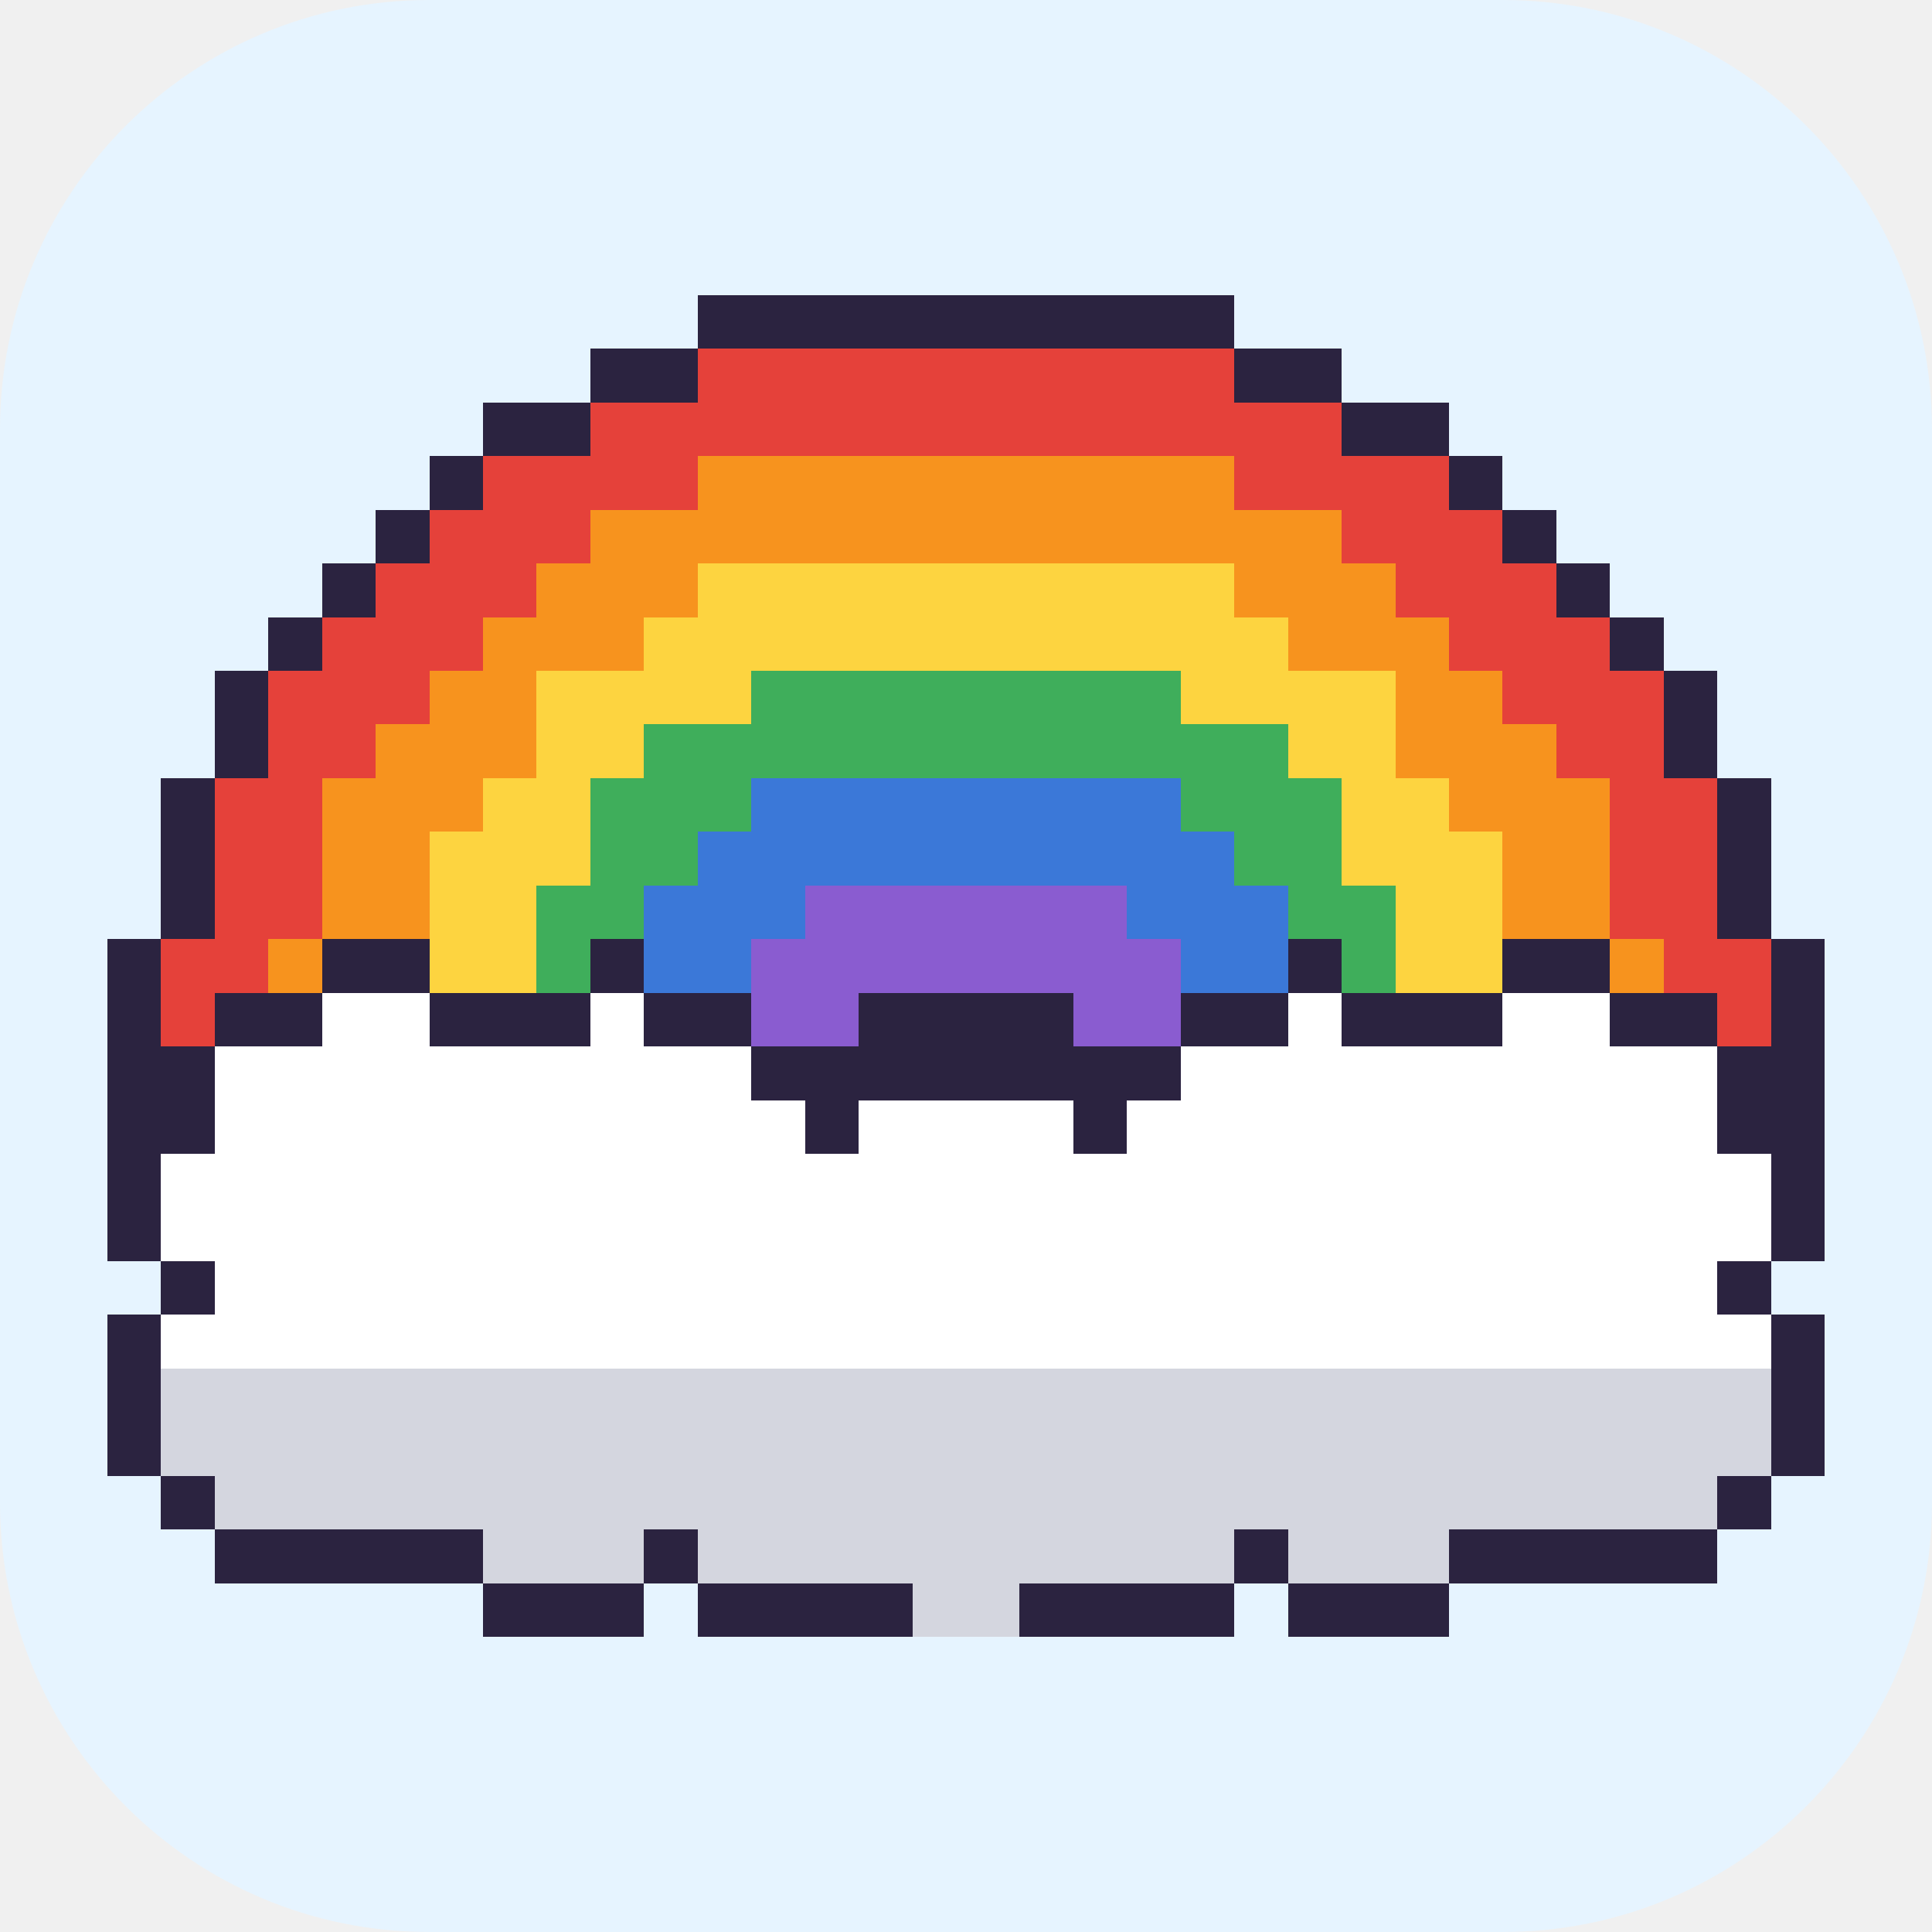
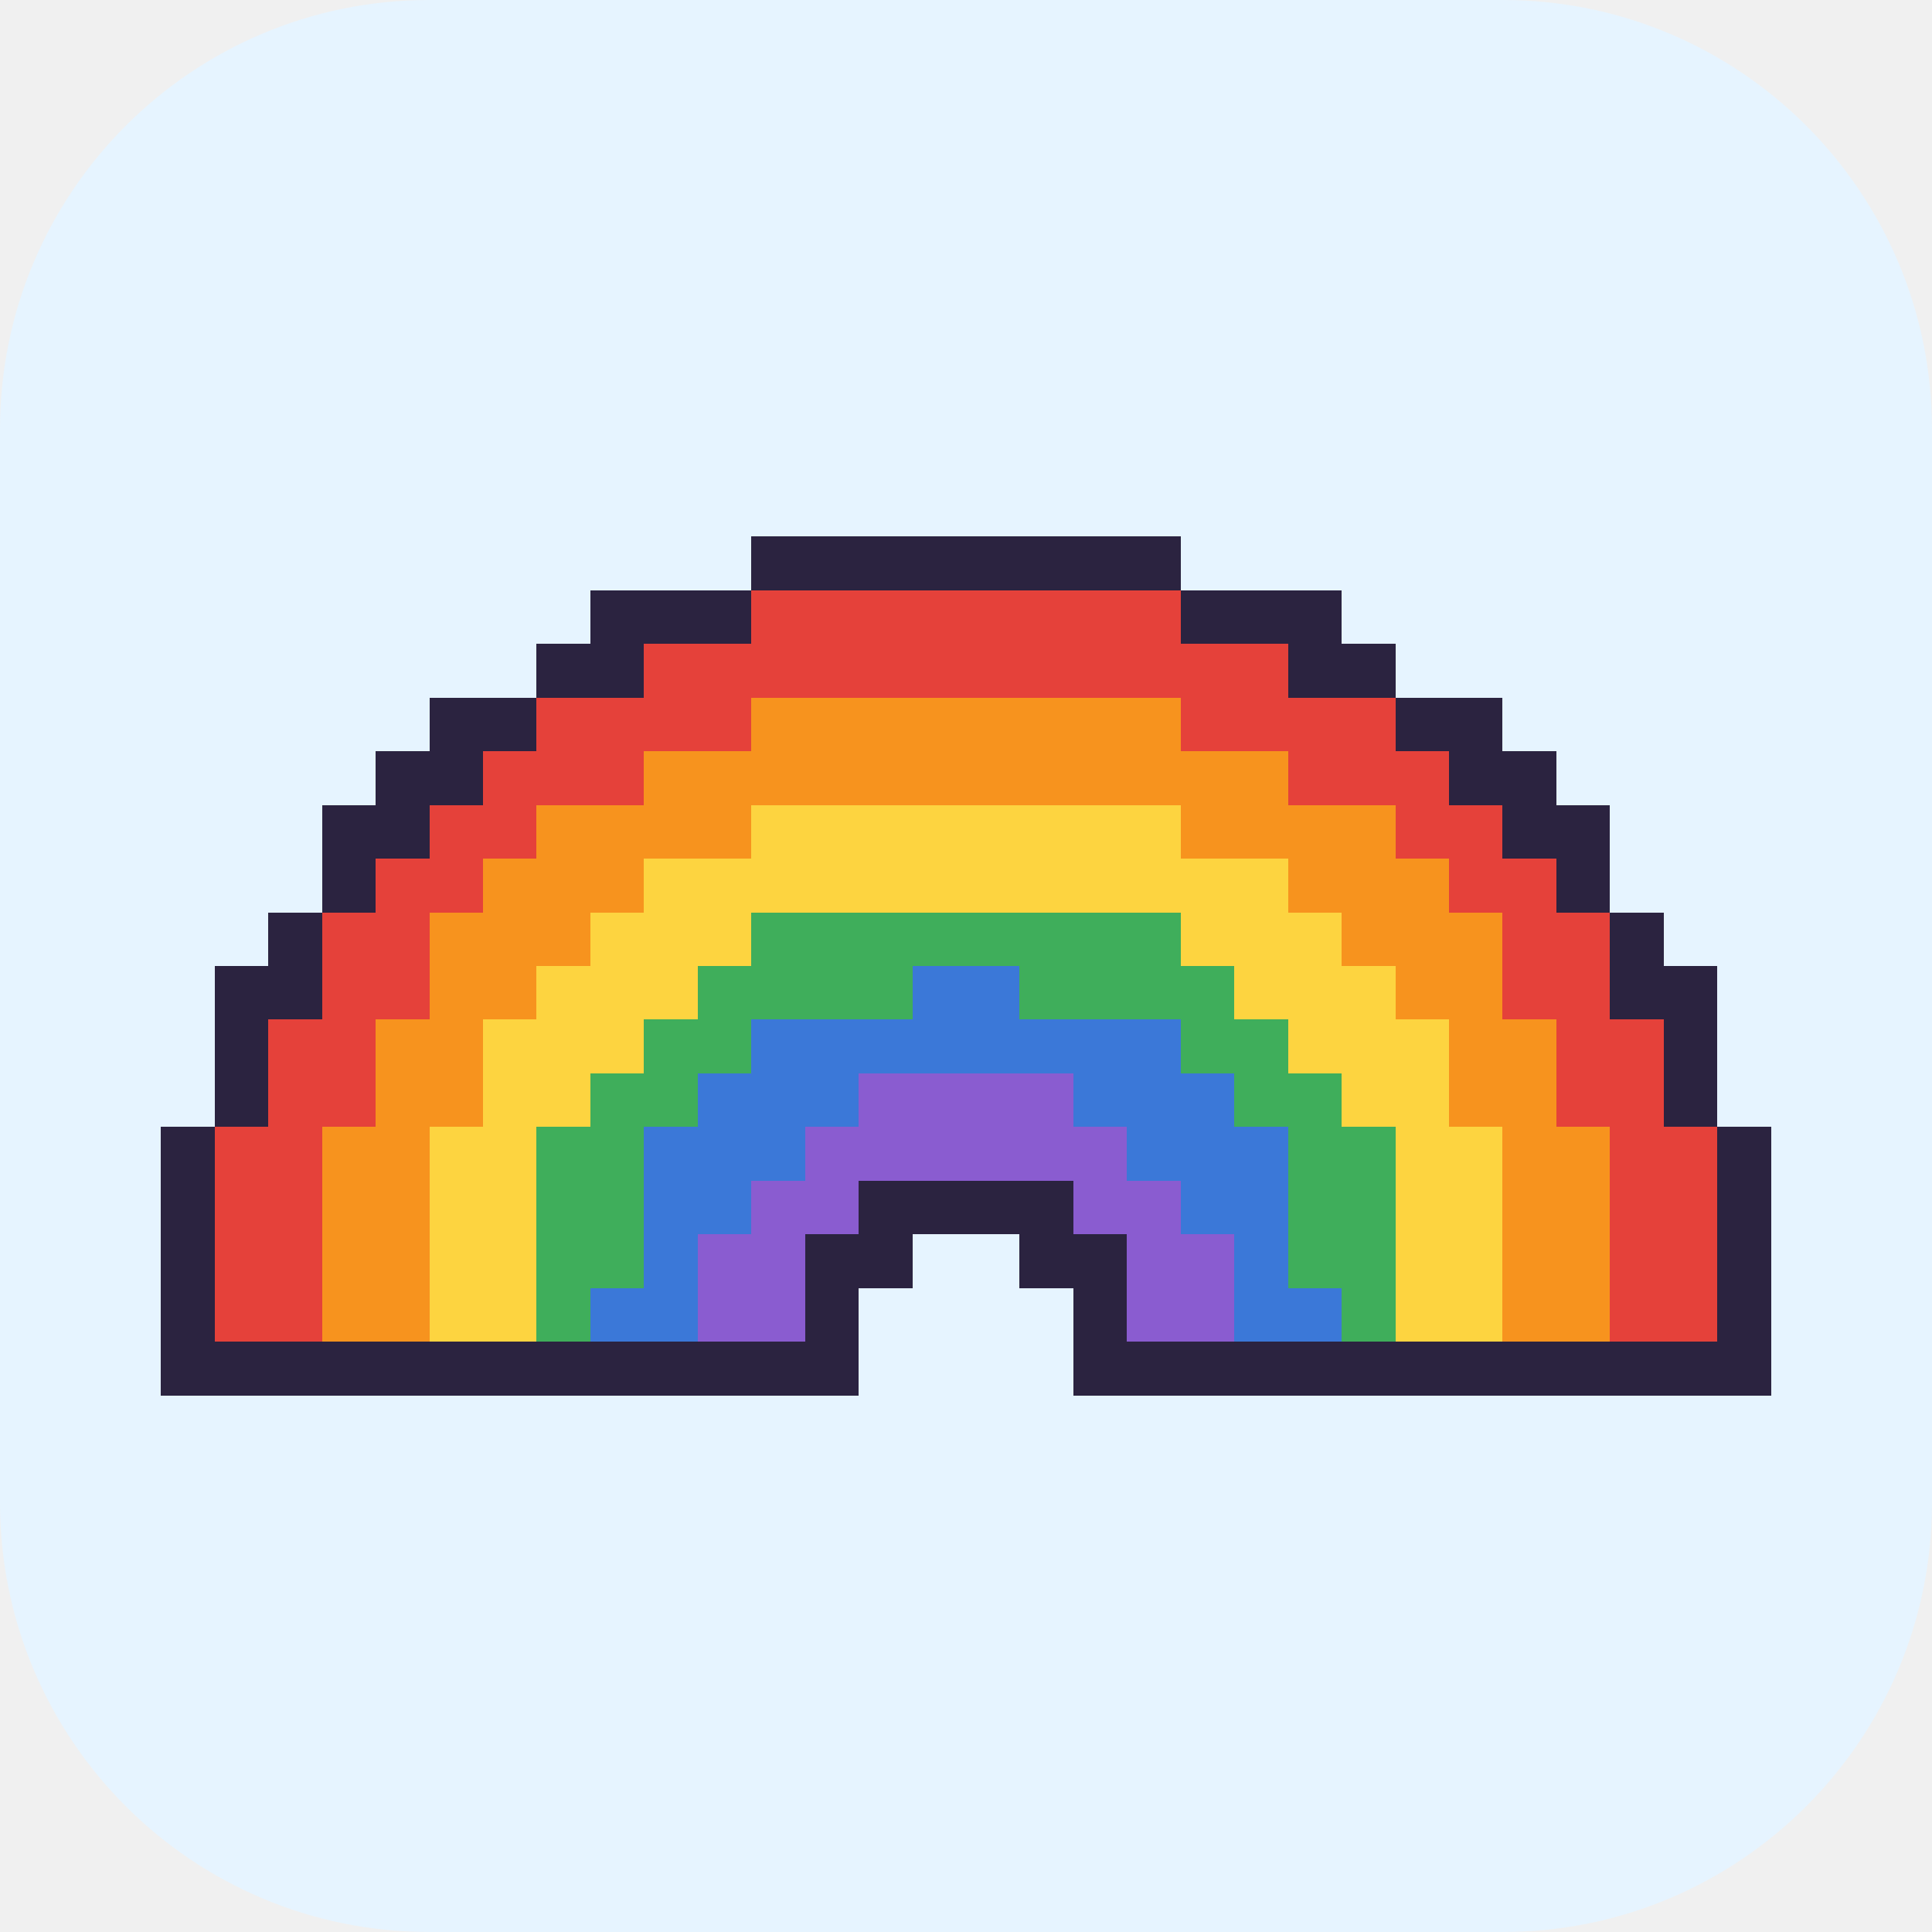
<svg xmlns="http://www.w3.org/2000/svg" viewBox="0 0 36 36" shape-rendering="crispEdges">
  <rect width="36" height="36" rx="8" fill="#e6f4ff" shape-rendering="auto" />
-   <g transform="translate(2 -1.5)">
-     <rect x="11" y="7" width="10" height="1" fill="#2b2340" />
-     <rect x="9" y="8" width="2" height="1" fill="#2b2340" />
-     <rect x="11" y="8" width="10" height="1" fill="#e5413a" />
-     <rect x="21" y="8" width="2" height="1" fill="#2b2340" />
-     <rect x="7" y="9" width="2" height="1" fill="#2b2340" />
-     <rect x="9" y="9" width="14" height="1" fill="#e5413a" />
-     <rect x="23" y="9" width="2" height="1" fill="#2b2340" />
-     <rect x="6" y="10" width="1" height="1" fill="#2b2340" />
-     <rect x="7" y="10" width="4" height="1" fill="#e5413a" />
-     <rect x="11" y="10" width="10" height="1" fill="#f7931e" />
-     <rect x="21" y="10" width="4" height="1" fill="#e5413a" />
-     <rect x="25" y="10" width="1" height="1" fill="#2b2340" />
-     <rect x="5" y="11" width="1" height="1" fill="#2b2340" />
-     <rect x="6" y="11" width="3" height="1" fill="#e5413a" />
-     <rect x="9" y="11" width="14" height="1" fill="#f7931e" />
-     <rect x="23" y="11" width="3" height="1" fill="#e5413a" />
-     <rect x="26" y="11" width="1" height="1" fill="#2b2340" />
-     <rect x="4" y="12" width="1" height="1" fill="#2b2340" />
-     <rect x="5" y="12" width="3" height="1" fill="#e5413a" />
-     <rect x="8" y="12" width="3" height="1" fill="#f7931e" />
-     <rect x="11" y="12" width="10" height="1" fill="#fdd440" />
-     <rect x="21" y="12" width="3" height="1" fill="#f7931e" />
-     <rect x="24" y="12" width="3" height="1" fill="#e5413a" />
-     <rect x="27" y="12" width="1" height="1" fill="#2b2340" />
-     <rect x="3" y="13" width="1" height="1" fill="#2b2340" />
-     <rect x="4" y="13" width="3" height="1" fill="#e5413a" />
-     <rect x="7" y="13" width="3" height="1" fill="#f7931e" />
-     <rect x="10" y="13" width="12" height="1" fill="#fdd440" />
-     <rect x="22" y="13" width="3" height="1" fill="#f7931e" />
-     <rect x="25" y="13" width="3" height="1" fill="#e5413a" />
-     <rect x="28" y="13" width="1" height="1" fill="#2b2340" />
-     <rect x="2" y="14" width="1" height="1" fill="#2b2340" />
-     <rect x="3" y="14" width="3" height="1" fill="#e5413a" />
-     <rect x="6" y="14" width="2" height="1" fill="#f7931e" />
-     <rect x="8" y="14" width="4" height="1" fill="#fdd440" />
-     <rect x="12" y="14" width="8" height="1" fill="#3fae5b" />
-     <rect x="20" y="14" width="4" height="1" fill="#fdd440" />
-     <rect x="24" y="14" width="2" height="1" fill="#f7931e" />
-     <rect x="26" y="14" width="3" height="1" fill="#e5413a" />
-     <rect x="29" y="14" width="1" height="1" fill="#2b2340" />
-     <rect x="2" y="15" width="1" height="1" fill="#2b2340" />
-     <rect x="3" y="15" width="2" height="1" fill="#e5413a" />
-     <rect x="5" y="15" width="3" height="1" fill="#f7931e" />
-     <rect x="8" y="15" width="2" height="1" fill="#fdd440" />
-     <rect x="10" y="15" width="12" height="1" fill="#3fae5b" />
-     <rect x="22" y="15" width="2" height="1" fill="#fdd440" />
-     <rect x="24" y="15" width="3" height="1" fill="#f7931e" />
-     <rect x="27" y="15" width="2" height="1" fill="#e5413a" />
-     <rect x="29" y="15" width="1" height="1" fill="#2b2340" />
-     <rect x="1" y="16" width="1" height="1" fill="#2b2340" />
-     <rect x="2" y="16" width="2" height="1" fill="#e5413a" />
-     <rect x="4" y="16" width="3" height="1" fill="#f7931e" />
-     <rect x="7" y="16" width="2" height="1" fill="#fdd440" />
-     <rect x="9" y="16" width="3" height="1" fill="#3fae5b" />
-     <rect x="12" y="16" width="8" height="1" fill="#3b78d8" />
-     <rect x="20" y="16" width="3" height="1" fill="#3fae5b" />
-     <rect x="23" y="16" width="2" height="1" fill="#fdd440" />
-     <rect x="25" y="16" width="3" height="1" fill="#f7931e" />
-     <rect x="28" y="16" width="2" height="1" fill="#e5413a" />
-     <rect x="30" y="16" width="1" height="1" fill="#2b2340" />
-     <rect x="1" y="17" width="1" height="1" fill="#2b2340" />
-     <rect x="2" y="17" width="2" height="1" fill="#e5413a" />
-     <rect x="4" y="17" width="2" height="1" fill="#f7931e" />
-     <rect x="6" y="17" width="3" height="1" fill="#fdd440" />
-     <rect x="9" y="17" width="2" height="1" fill="#3fae5b" />
-     <rect x="11" y="17" width="10" height="1" fill="#3b78d8" />
-     <rect x="21" y="17" width="2" height="1" fill="#3fae5b" />
-     <rect x="23" y="17" width="3" height="1" fill="#fdd440" />
-     <rect x="26" y="17" width="2" height="1" fill="#f7931e" />
-     <rect x="28" y="17" width="2" height="1" fill="#e5413a" />
-     <rect x="30" y="17" width="1" height="1" fill="#2b2340" />
-     <rect x="1" y="18" width="1" height="1" fill="#2b2340" />
-     <rect x="2" y="18" width="2" height="1" fill="#e5413a" />
-     <rect x="4" y="18" width="2" height="1" fill="#f7931e" />
-     <rect x="6" y="18" width="2" height="1" fill="#fdd440" />
-     <rect x="8" y="18" width="2" height="1" fill="#3fae5b" />
-     <rect x="10" y="18" width="3" height="1" fill="#3b78d8" />
-     <rect x="13" y="18" width="6" height="1" fill="#8a5cd0" />
-     <rect x="19" y="18" width="3" height="1" fill="#3b78d8" />
-     <rect x="22" y="18" width="2" height="1" fill="#3fae5b" />
-     <rect x="24" y="18" width="2" height="1" fill="#fdd440" />
-     <rect x="26" y="18" width="2" height="1" fill="#f7931e" />
-     <rect x="28" y="18" width="2" height="1" fill="#e5413a" />
-     <rect x="30" y="18" width="1" height="1" fill="#2b2340" />
-     <rect x="0" y="19" width="1" height="1" fill="#2b2340" />
-     <rect x="1" y="19" width="2" height="1" fill="#e5413a" />
-     <rect x="3" y="19" width="1" height="1" fill="#f7931e" />
-     <rect x="4" y="19" width="2" height="1" fill="#2b2340" />
-     <rect x="6" y="19" width="2" height="1" fill="#fdd440" />
-     <rect x="8" y="19" width="1" height="1" fill="#3fae5b" />
-     <rect x="9" y="19" width="1" height="1" fill="#2b2340" />
-     <rect x="10" y="19" width="2" height="1" fill="#3b78d8" />
-     <rect x="12" y="19" width="8" height="1" fill="#8a5cd0" />
-     <rect x="20" y="19" width="2" height="1" fill="#3b78d8" />
-     <rect x="22" y="19" width="1" height="1" fill="#2b2340" />
-     <rect x="23" y="19" width="1" height="1" fill="#3fae5b" />
-     <rect x="24" y="19" width="2" height="1" fill="#fdd440" />
-     <rect x="26" y="19" width="2" height="1" fill="#2b2340" />
-     <rect x="28" y="19" width="1" height="1" fill="#f7931e" />
-     <rect x="29" y="19" width="2" height="1" fill="#e5413a" />
-     <rect x="31" y="19" width="1" height="1" fill="#2b2340" />
-     <rect x="0" y="20" width="1" height="1" fill="#2b2340" />
-     <rect x="1" y="20" width="1" height="1" fill="#e5413a" />
-     <rect x="2" y="20" width="2" height="1" fill="#2b2340" />
-     <rect x="4" y="20" width="2" height="1" fill="#ffffff" />
-     <rect x="6" y="20" width="3" height="1" fill="#2b2340" />
-     <rect x="9" y="20" width="1" height="1" fill="#ffffff" />
-     <rect x="10" y="20" width="2" height="1" fill="#2b2340" />
-     <rect x="12" y="20" width="2" height="1" fill="#8a5cd0" />
-     <rect x="14" y="20" width="4" height="1" fill="#2b2340" />
-     <rect x="18" y="20" width="2" height="1" fill="#8a5cd0" />
-     <rect x="20" y="20" width="2" height="1" fill="#2b2340" />
-     <rect x="22" y="20" width="1" height="1" fill="#ffffff" />
-     <rect x="23" y="20" width="3" height="1" fill="#2b2340" />
-     <rect x="26" y="20" width="2" height="1" fill="#ffffff" />
-     <rect x="28" y="20" width="2" height="1" fill="#2b2340" />
-     <rect x="30" y="20" width="1" height="1" fill="#e5413a" />
-     <rect x="31" y="20" width="1" height="1" fill="#2b2340" />
-     <rect x="0" y="21" width="2" height="1" fill="#2b2340" />
-     <rect x="2" y="21" width="10" height="1" fill="#ffffff" />
-     <rect x="12" y="21" width="8" height="1" fill="#2b2340" />
-     <rect x="20" y="21" width="10" height="1" fill="#ffffff" />
-     <rect x="30" y="21" width="2" height="1" fill="#2b2340" />
-     <rect x="0" y="22" width="2" height="1" fill="#2b2340" />
-     <rect x="2" y="22" width="11" height="1" fill="#ffffff" />
-     <rect x="13" y="22" width="1" height="1" fill="#2b2340" />
-     <rect x="14" y="22" width="4" height="1" fill="#ffffff" />
-     <rect x="18" y="22" width="1" height="1" fill="#2b2340" />
-     <rect x="19" y="22" width="11" height="1" fill="#ffffff" />
-     <rect x="30" y="22" width="2" height="1" fill="#2b2340" />
-     <rect x="0" y="23" width="1" height="1" fill="#2b2340" />
-     <rect x="1" y="23" width="30" height="1" fill="#ffffff" />
-     <rect x="31" y="23" width="1" height="1" fill="#2b2340" />
-     <rect x="0" y="24" width="1" height="1" fill="#2b2340" />
-     <rect x="1" y="24" width="30" height="1" fill="#ffffff" />
-     <rect x="31" y="24" width="1" height="1" fill="#2b2340" />
-     <rect x="1" y="25" width="1" height="1" fill="#2b2340" />
-     <rect x="2" y="25" width="28" height="1" fill="#ffffff" />
-     <rect x="30" y="25" width="1" height="1" fill="#2b2340" />
-     <rect x="0" y="26" width="1" height="1" fill="#2b2340" />
-     <rect x="1" y="26" width="30" height="1" fill="#ffffff" />
-     <rect x="31" y="26" width="1" height="1" fill="#2b2340" />
-     <rect x="0" y="27" width="1" height="1" fill="#2b2340" />
-     <rect x="1" y="27" width="30" height="1" fill="#d4d6df" />
-     <rect x="31" y="27" width="1" height="1" fill="#2b2340" />
-     <rect x="0" y="28" width="1" height="1" fill="#2b2340" />
-     <rect x="1" y="28" width="30" height="1" fill="#d4d6df" />
-     <rect x="31" y="28" width="1" height="1" fill="#2b2340" />
-     <rect x="1" y="29" width="1" height="1" fill="#2b2340" />
-     <rect x="2" y="29" width="28" height="1" fill="#d4d6df" />
-     <rect x="30" y="29" width="1" height="1" fill="#2b2340" />
-     <rect x="2" y="30" width="5" height="1" fill="#2b2340" />
-     <rect x="7" y="30" width="3" height="1" fill="#d4d6df" />
-     <rect x="10" y="30" width="1" height="1" fill="#2b2340" />
-     <rect x="11" y="30" width="10" height="1" fill="#d4d6df" />
-     <rect x="21" y="30" width="1" height="1" fill="#2b2340" />
-     <rect x="22" y="30" width="3" height="1" fill="#d4d6df" />
-     <rect x="25" y="30" width="5" height="1" fill="#2b2340" />
-     <rect x="7" y="31" width="3" height="1" fill="#2b2340" />
-     <rect x="11" y="31" width="4" height="1" fill="#2b2340" />
-     <rect x="15" y="31" width="2" height="1" fill="#d4d6df" />
-     <rect x="17" y="31" width="4" height="1" fill="#2b2340" />
-     <rect x="22" y="31" width="3" height="1" fill="#2b2340" />
+   <g transform="translate(2 1)">
+     <rect x="12" y="9" width="8" height="1" fill="#2b2340" />
+     <rect x="9" y="10" width="3" height="1" fill="#2b2340" />
+     <rect x="12" y="10" width="8" height="1" fill="#e5413a" />
+     <rect x="20" y="10" width="3" height="1" fill="#2b2340" />
+     <rect x="8" y="11" width="2" height="1" fill="#2b2340" />
+     <rect x="10" y="11" width="12" height="1" fill="#e5413a" />
+     <rect x="22" y="11" width="2" height="1" fill="#2b2340" />
+     <rect x="6" y="12" width="2" height="1" fill="#2b2340" />
+     <rect x="8" y="12" width="4" height="1" fill="#e5413a" />
+     <rect x="12" y="12" width="8" height="1" fill="#f7931e" />
+     <rect x="20" y="12" width="4" height="1" fill="#e5413a" />
+     <rect x="24" y="12" width="2" height="1" fill="#2b2340" />
+     <rect x="5" y="13" width="2" height="1" fill="#2b2340" />
+     <rect x="7" y="13" width="3" height="1" fill="#e5413a" />
+     <rect x="10" y="13" width="12" height="1" fill="#f7931e" />
+     <rect x="22" y="13" width="3" height="1" fill="#e5413a" />
+     <rect x="25" y="13" width="2" height="1" fill="#2b2340" />
+     <rect x="4" y="14" width="2" height="1" fill="#2b2340" />
+     <rect x="6" y="14" width="2" height="1" fill="#e5413a" />
+     <rect x="8" y="14" width="4" height="1" fill="#f7931e" />
+     <rect x="12" y="14" width="8" height="1" fill="#fdd440" />
+     <rect x="20" y="14" width="4" height="1" fill="#f7931e" />
+     <rect x="24" y="14" width="2" height="1" fill="#e5413a" />
+     <rect x="26" y="14" width="2" height="1" fill="#2b2340" />
+     <rect x="4" y="15" width="1" height="1" fill="#2b2340" />
+     <rect x="5" y="15" width="2" height="1" fill="#e5413a" />
+     <rect x="7" y="15" width="3" height="1" fill="#f7931e" />
+     <rect x="10" y="15" width="12" height="1" fill="#fdd440" />
+     <rect x="22" y="15" width="3" height="1" fill="#f7931e" />
+     <rect x="25" y="15" width="2" height="1" fill="#e5413a" />
+     <rect x="27" y="15" width="1" height="1" fill="#2b2340" />
+     <rect x="3" y="16" width="1" height="1" fill="#2b2340" />
+     <rect x="4" y="16" width="2" height="1" fill="#e5413a" />
+     <rect x="6" y="16" width="3" height="1" fill="#f7931e" />
+     <rect x="9" y="16" width="3" height="1" fill="#fdd440" />
+     <rect x="12" y="16" width="8" height="1" fill="#3fae5b" />
+     <rect x="20" y="16" width="3" height="1" fill="#fdd440" />
+     <rect x="23" y="16" width="3" height="1" fill="#f7931e" />
+     <rect x="26" y="16" width="2" height="1" fill="#e5413a" />
+     <rect x="28" y="16" width="1" height="1" fill="#2b2340" />
+     <rect x="2" y="17" width="2" height="1" fill="#2b2340" />
+     <rect x="4" y="17" width="2" height="1" fill="#e5413a" />
+     <rect x="6" y="17" width="2" height="1" fill="#f7931e" />
+     <rect x="8" y="17" width="3" height="1" fill="#fdd440" />
+     <rect x="11" y="17" width="4" height="1" fill="#3fae5b" />
+     <rect x="15" y="17" width="2" height="1" fill="#3b78d8" />
+     <rect x="17" y="17" width="4" height="1" fill="#3fae5b" />
+     <rect x="21" y="17" width="3" height="1" fill="#fdd440" />
+     <rect x="24" y="17" width="2" height="1" fill="#f7931e" />
+     <rect x="26" y="17" width="2" height="1" fill="#e5413a" />
+     <rect x="28" y="17" width="2" height="1" fill="#2b2340" />
+     <rect x="2" y="18" width="1" height="1" fill="#2b2340" />
+     <rect x="3" y="18" width="2" height="1" fill="#e5413a" />
+     <rect x="5" y="18" width="2" height="1" fill="#f7931e" />
+     <rect x="7" y="18" width="3" height="1" fill="#fdd440" />
+     <rect x="10" y="18" width="2" height="1" fill="#3fae5b" />
+     <rect x="12" y="18" width="8" height="1" fill="#3b78d8" />
+     <rect x="20" y="18" width="2" height="1" fill="#3fae5b" />
+     <rect x="22" y="18" width="3" height="1" fill="#fdd440" />
+     <rect x="25" y="18" width="2" height="1" fill="#f7931e" />
+     <rect x="27" y="18" width="2" height="1" fill="#e5413a" />
+     <rect x="29" y="18" width="1" height="1" fill="#2b2340" />
+     <rect x="2" y="19" width="1" height="1" fill="#2b2340" />
+     <rect x="3" y="19" width="2" height="1" fill="#e5413a" />
+     <rect x="5" y="19" width="2" height="1" fill="#f7931e" />
+     <rect x="7" y="19" width="2" height="1" fill="#fdd440" />
+     <rect x="9" y="19" width="2" height="1" fill="#3fae5b" />
+     <rect x="11" y="19" width="3" height="1" fill="#3b78d8" />
+     <rect x="14" y="19" width="4" height="1" fill="#8a5cd0" />
+     <rect x="18" y="19" width="3" height="1" fill="#3b78d8" />
+     <rect x="21" y="19" width="2" height="1" fill="#3fae5b" />
+     <rect x="23" y="19" width="2" height="1" fill="#fdd440" />
+     <rect x="25" y="19" width="2" height="1" fill="#f7931e" />
+     <rect x="27" y="19" width="2" height="1" fill="#e5413a" />
+     <rect x="29" y="19" width="1" height="1" fill="#2b2340" />
+     <rect x="1" y="20" width="1" height="1" fill="#2b2340" />
+     <rect x="2" y="20" width="2" height="1" fill="#e5413a" />
+     <rect x="4" y="20" width="2" height="1" fill="#f7931e" />
+     <rect x="6" y="20" width="2" height="1" fill="#fdd440" />
+     <rect x="8" y="20" width="2" height="1" fill="#3fae5b" />
+     <rect x="10" y="20" width="3" height="1" fill="#3b78d8" />
+     <rect x="13" y="20" width="6" height="1" fill="#8a5cd0" />
+     <rect x="19" y="20" width="3" height="1" fill="#3b78d8" />
+     <rect x="22" y="20" width="2" height="1" fill="#3fae5b" />
+     <rect x="24" y="20" width="2" height="1" fill="#fdd440" />
+     <rect x="26" y="20" width="2" height="1" fill="#f7931e" />
+     <rect x="28" y="20" width="2" height="1" fill="#e5413a" />
+     <rect x="30" y="20" width="1" height="1" fill="#2b2340" />
+     <rect x="1" y="21" width="1" height="1" fill="#2b2340" />
+     <rect x="2" y="21" width="2" height="1" fill="#e5413a" />
+     <rect x="4" y="21" width="2" height="1" fill="#f7931e" />
+     <rect x="6" y="21" width="2" height="1" fill="#fdd440" />
+     <rect x="8" y="21" width="2" height="1" fill="#3fae5b" />
+     <rect x="10" y="21" width="2" height="1" fill="#3b78d8" />
+     <rect x="12" y="21" width="2" height="1" fill="#8a5cd0" />
+     <rect x="14" y="21" width="4" height="1" fill="#2b2340" />
+     <rect x="18" y="21" width="2" height="1" fill="#8a5cd0" />
+     <rect x="20" y="21" width="2" height="1" fill="#3b78d8" />
+     <rect x="22" y="21" width="2" height="1" fill="#3fae5b" />
+     <rect x="24" y="21" width="2" height="1" fill="#fdd440" />
+     <rect x="26" y="21" width="2" height="1" fill="#f7931e" />
+     <rect x="28" y="21" width="2" height="1" fill="#e5413a" />
+     <rect x="30" y="21" width="1" height="1" fill="#2b2340" />
+     <rect x="1" y="22" width="1" height="1" fill="#2b2340" />
+     <rect x="2" y="22" width="2" height="1" fill="#e5413a" />
+     <rect x="4" y="22" width="2" height="1" fill="#f7931e" />
+     <rect x="6" y="22" width="2" height="1" fill="#fdd440" />
+     <rect x="8" y="22" width="2" height="1" fill="#3fae5b" />
+     <rect x="10" y="22" width="1" height="1" fill="#3b78d8" />
+     <rect x="11" y="22" width="2" height="1" fill="#8a5cd0" />
+     <rect x="13" y="22" width="2" height="1" fill="#2b2340" />
+     <rect x="17" y="22" width="2" height="1" fill="#2b2340" />
+     <rect x="19" y="22" width="2" height="1" fill="#8a5cd0" />
+     <rect x="21" y="22" width="1" height="1" fill="#3b78d8" />
+     <rect x="22" y="22" width="2" height="1" fill="#3fae5b" />
+     <rect x="24" y="22" width="2" height="1" fill="#fdd440" />
+     <rect x="26" y="22" width="2" height="1" fill="#f7931e" />
+     <rect x="28" y="22" width="2" height="1" fill="#e5413a" />
+     <rect x="30" y="22" width="1" height="1" fill="#2b2340" />
+     <rect x="1" y="23" width="1" height="1" fill="#2b2340" />
+     <rect x="2" y="23" width="2" height="1" fill="#e5413a" />
+     <rect x="4" y="23" width="2" height="1" fill="#f7931e" />
+     <rect x="6" y="23" width="2" height="1" fill="#fdd440" />
+     <rect x="8" y="23" width="1" height="1" fill="#3fae5b" />
+     <rect x="9" y="23" width="2" height="1" fill="#3b78d8" />
+     <rect x="11" y="23" width="2" height="1" fill="#8a5cd0" />
+     <rect x="13" y="23" width="1" height="1" fill="#2b2340" />
+     <rect x="18" y="23" width="1" height="1" fill="#2b2340" />
+     <rect x="19" y="23" width="2" height="1" fill="#8a5cd0" />
+     <rect x="21" y="23" width="2" height="1" fill="#3b78d8" />
+     <rect x="23" y="23" width="1" height="1" fill="#3fae5b" />
+     <rect x="24" y="23" width="2" height="1" fill="#fdd440" />
+     <rect x="26" y="23" width="2" height="1" fill="#f7931e" />
+     <rect x="28" y="23" width="2" height="1" fill="#e5413a" />
+     <rect x="30" y="23" width="1" height="1" fill="#2b2340" />
+     <rect x="1" y="24" width="13" height="1" fill="#2b2340" />
+     <rect x="18" y="24" width="13" height="1" fill="#2b2340" />
  </g>
</svg>
